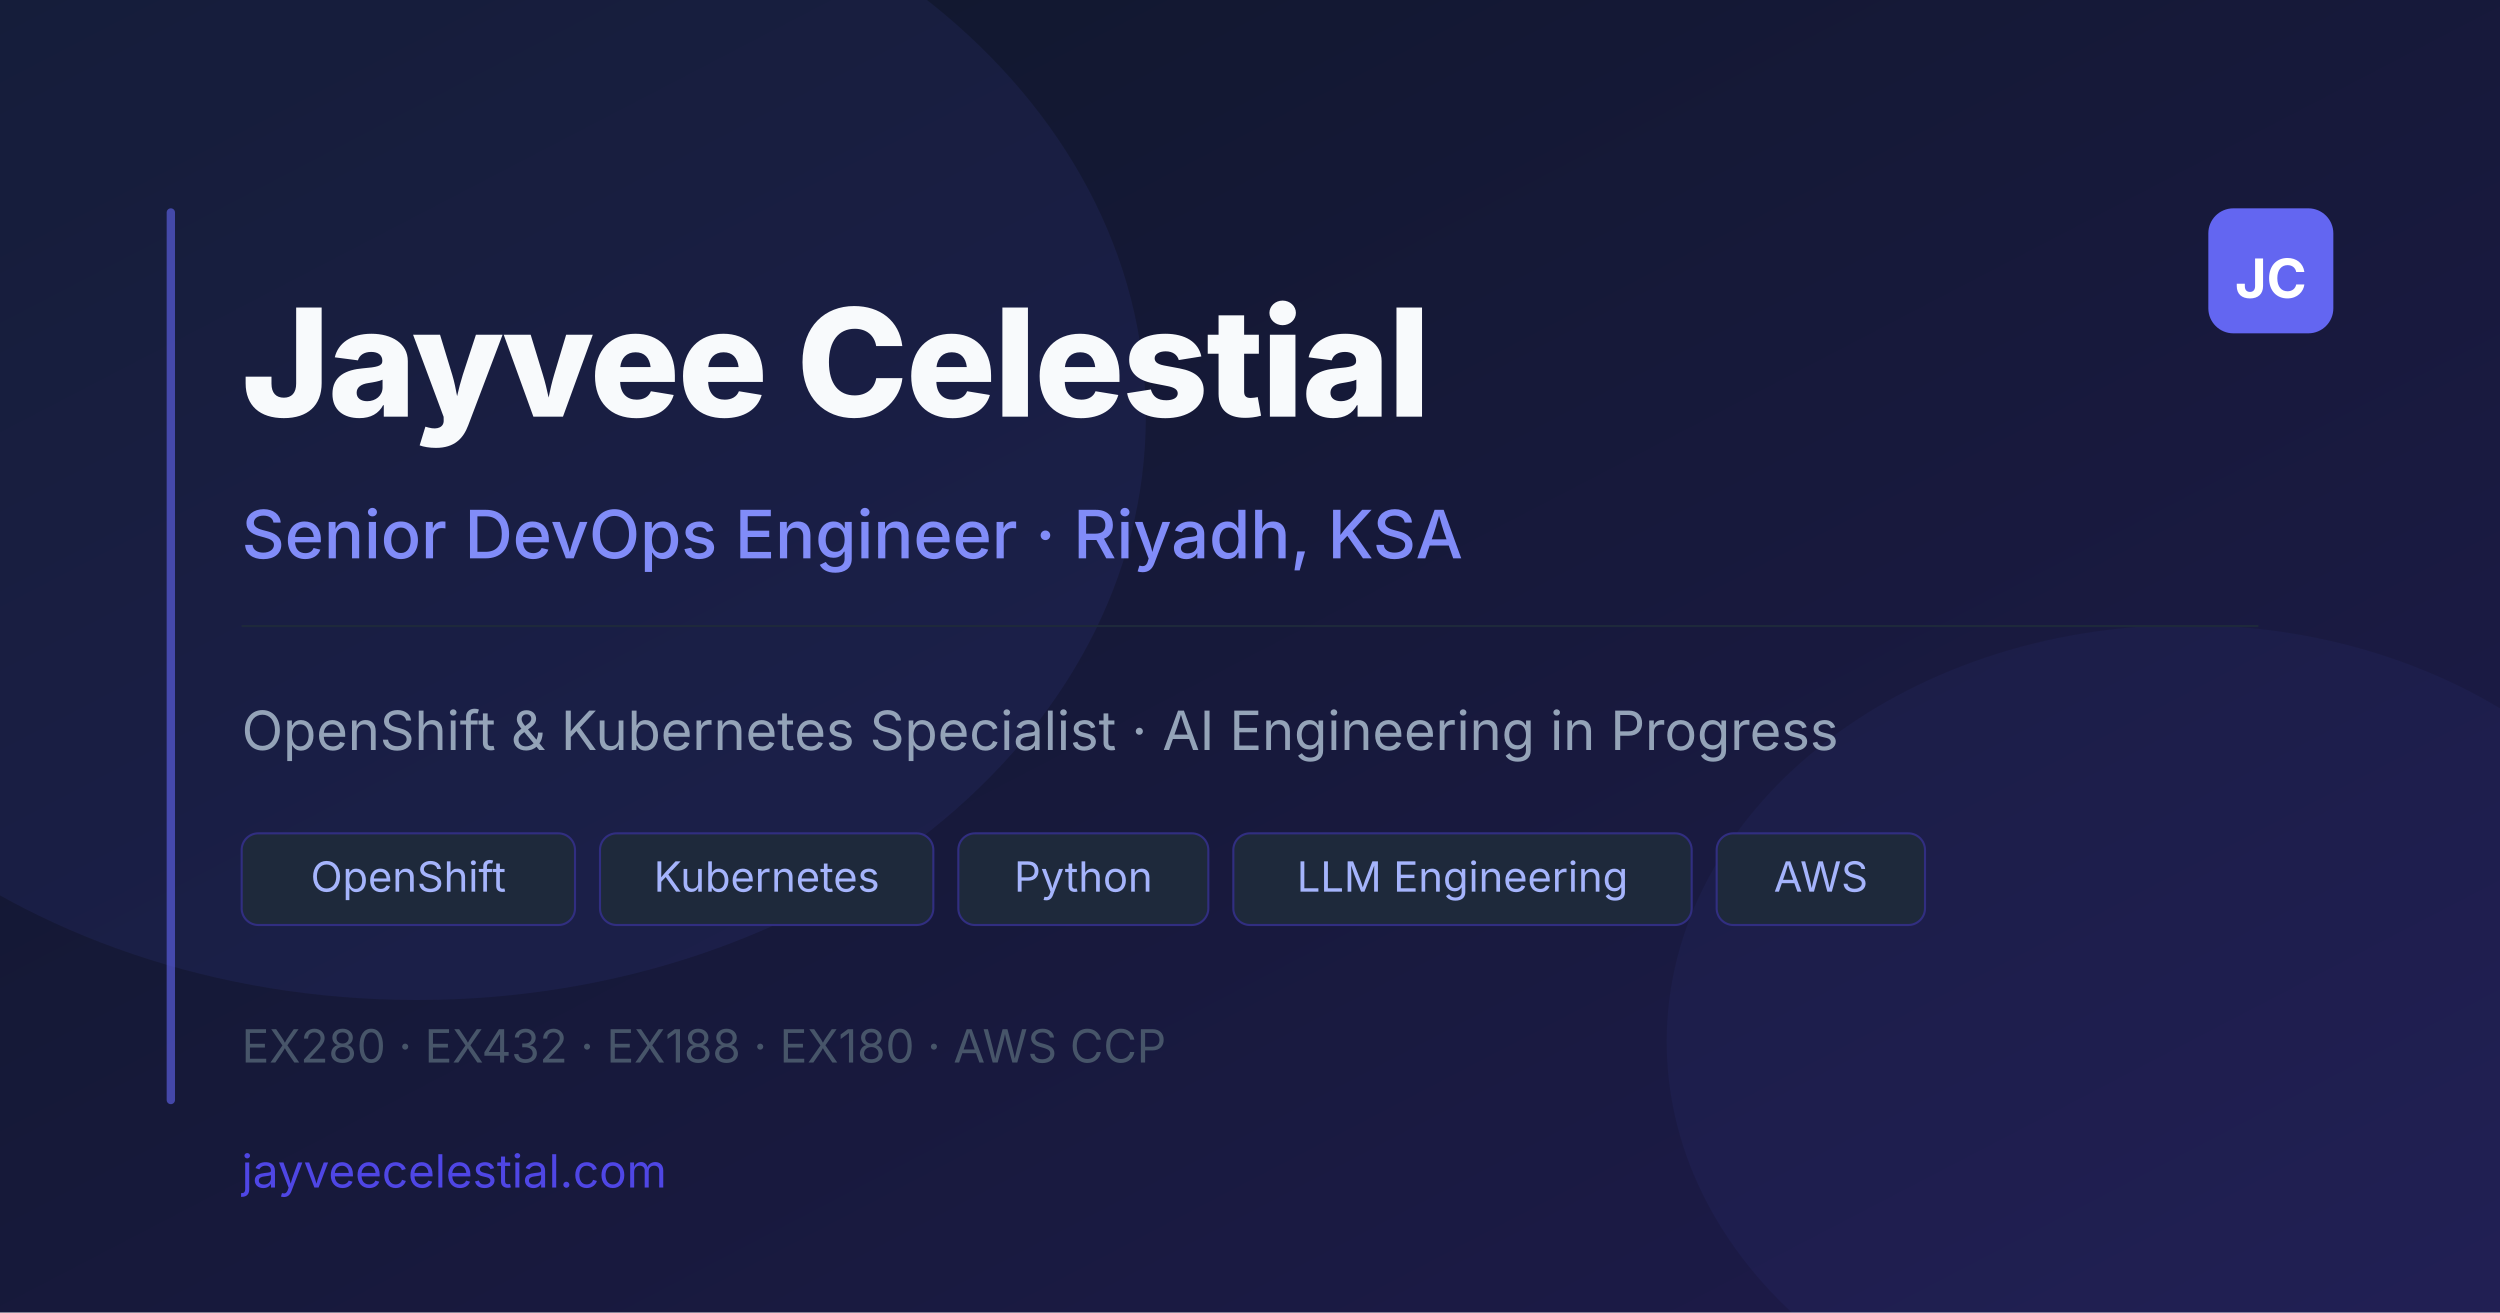
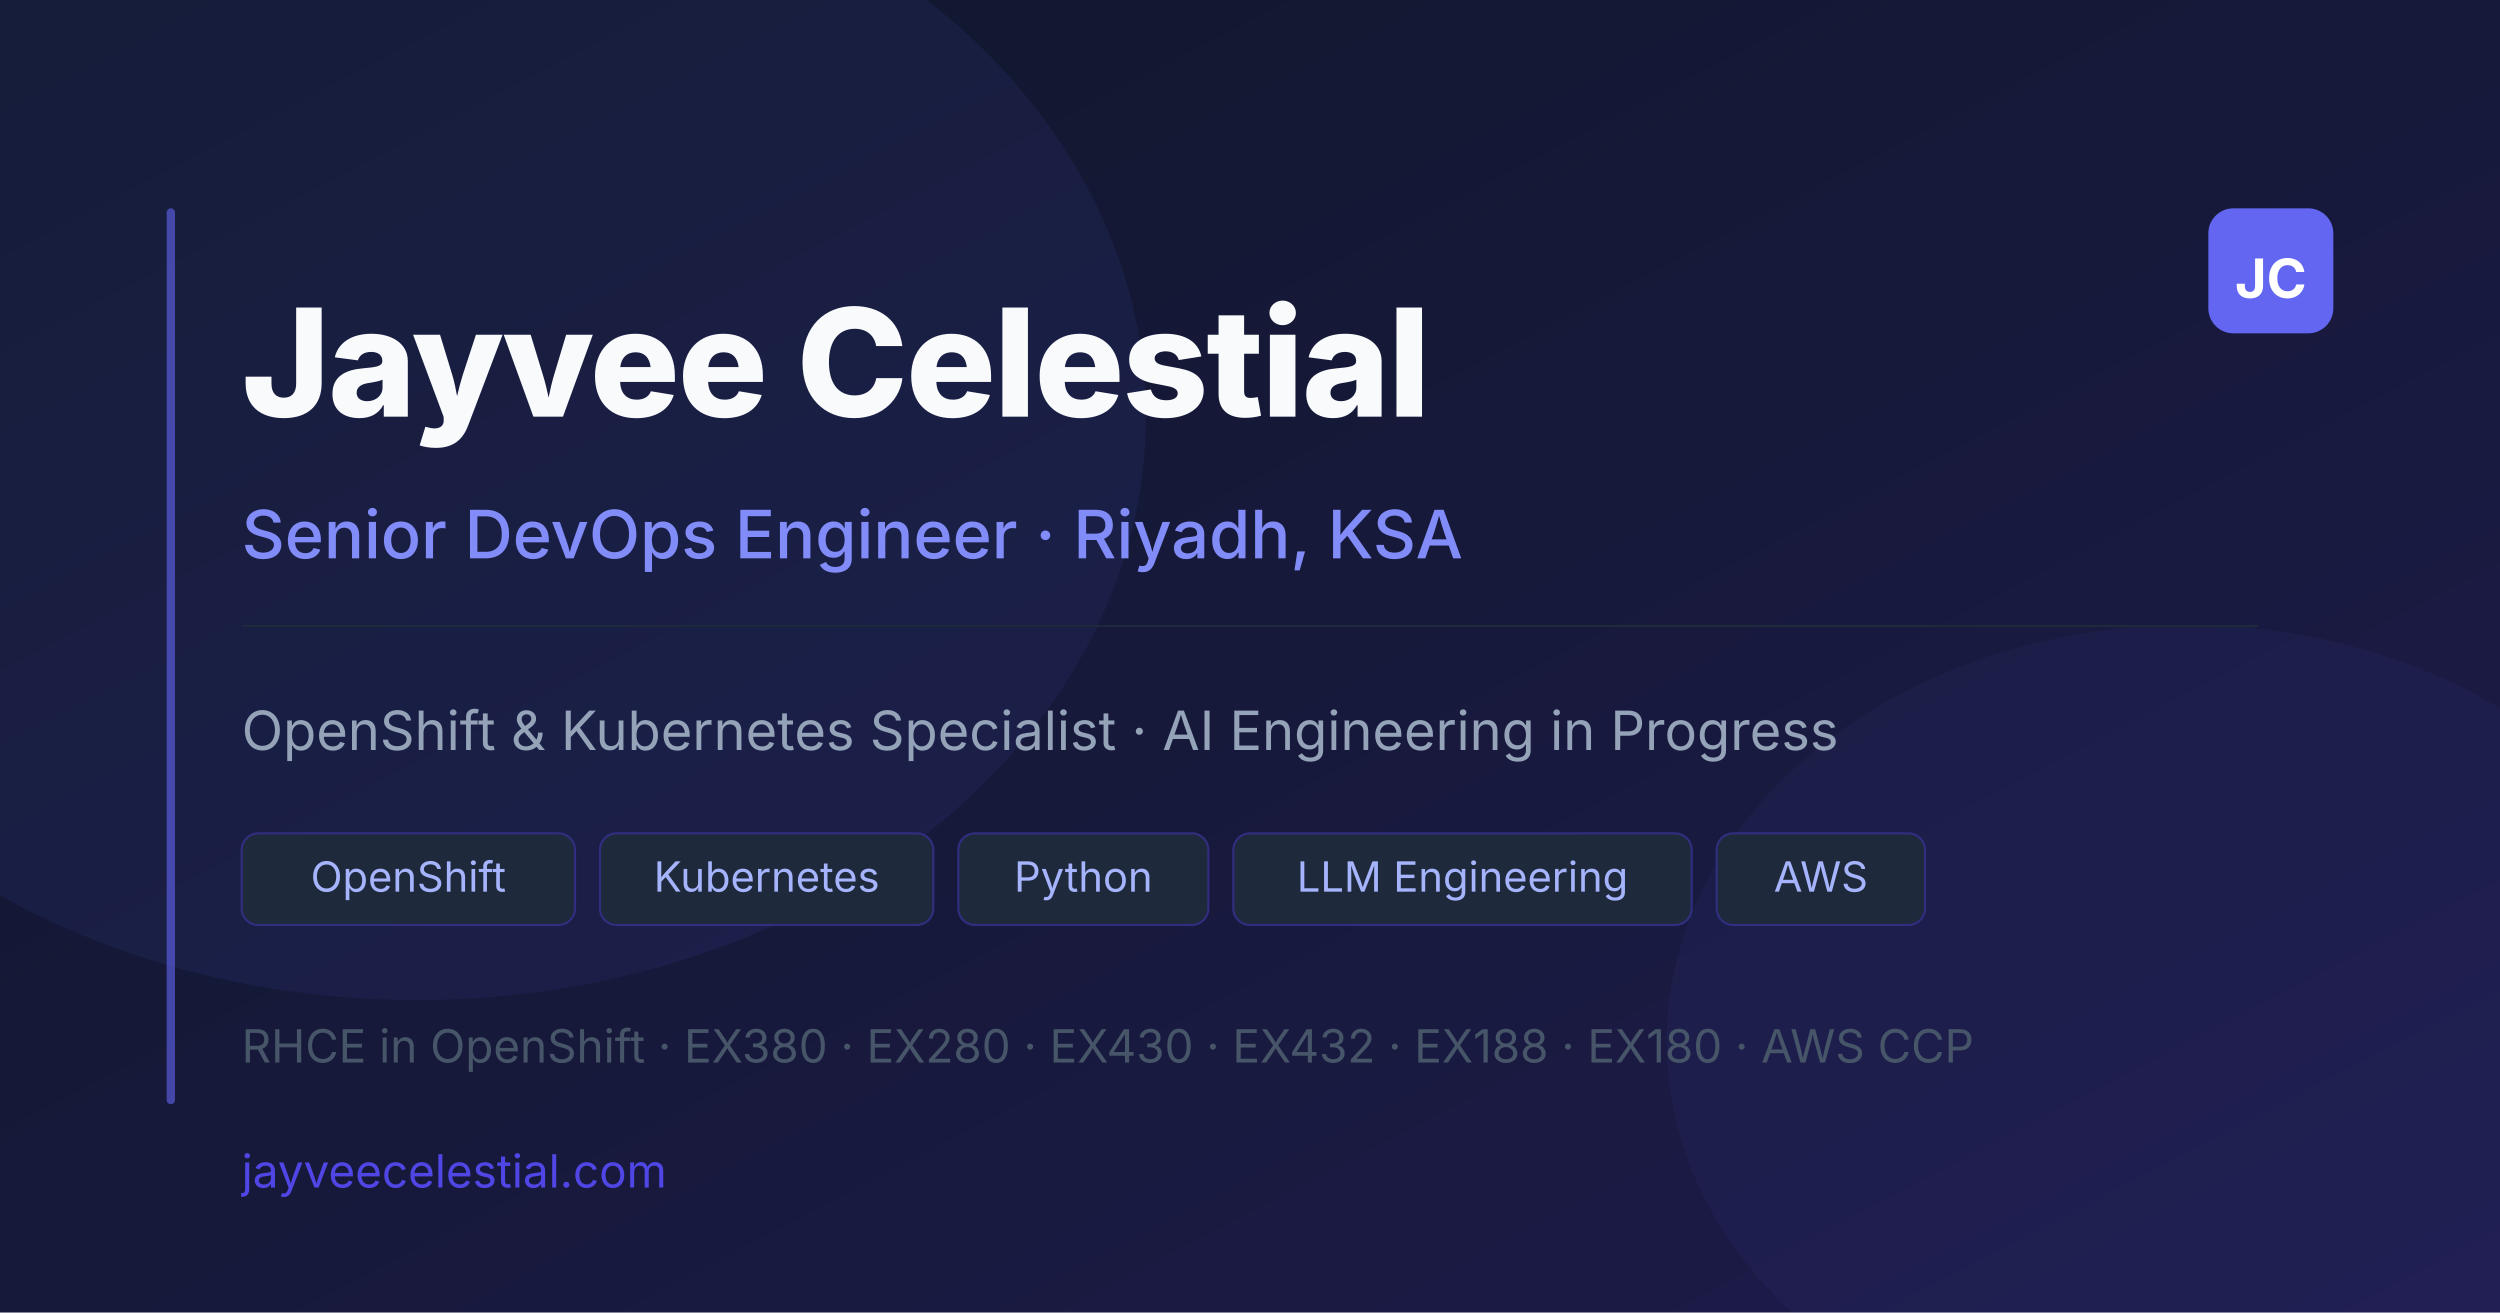
<svg xmlns="http://www.w3.org/2000/svg" width="1200" height="630" viewBox="0 0 1200 630">
  <defs>
    <linearGradient id="bg" x1="0%" y1="0%" x2="100%" y2="100%">
      <stop offset="0%" stop-color="#0f172a" />
      <stop offset="100%" stop-color="#1e1b4b" />
    </linearGradient>
  </defs>
  <rect width="1200" height="630" fill="url(#bg)" />
  <ellipse cx="200" cy="200" rx="350" ry="280" fill="#6366f1" fill-opacity="0.08" />
  <ellipse cx="1050" cy="500" rx="250" ry="200" fill="#6366f1" fill-opacity="0.05" />
  <rect x="80" y="100" width="4" height="430" rx="2" fill="#6366f1" fill-opacity="0.6" />
  <text x="116" y="200" font-family="system-ui,-apple-system,sans-serif" font-size="72" font-weight="800" fill="#f8fafc" letter-spacing="-1">Jayvee Celestial</text>
  <text x="116" y="268" font-family="system-ui,-apple-system,sans-serif" font-size="32" font-weight="500" fill="#818cf8">Senior DevOps Engineer · Riyadh, KSA</text>
  <rect x="116" y="300" width="968" height="1" fill="#1e293b" />
  <text x="116" y="360" font-family="system-ui,-apple-system,sans-serif" font-size="26" fill="#94a3b8">OpenShift &amp; Kubernetes Specialist · AI Engineering in Progress</text>
  <rect x="116" y="400" width="160" height="44" rx="8" fill="#1e293b" stroke="#312e81" stroke-width="1" />
  <text x="196" y="428" font-family="system-ui,-apple-system,sans-serif" font-size="20" fill="#a5b4fc" text-anchor="middle">OpenShift</text>
  <rect x="288" y="400" width="160" height="44" rx="8" fill="#1e293b" stroke="#312e81" stroke-width="1" />
  <text x="368" y="428" font-family="system-ui,-apple-system,sans-serif" font-size="20" fill="#a5b4fc" text-anchor="middle">Kubernetes</text>
  <rect x="460" y="400" width="120" height="44" rx="8" fill="#1e293b" stroke="#312e81" stroke-width="1" />
  <text x="520" y="428" font-family="system-ui,-apple-system,sans-serif" font-size="20" fill="#a5b4fc" text-anchor="middle">Python</text>
  <rect x="592" y="400" width="220" height="44" rx="8" fill="#1e293b" stroke="#312e81" stroke-width="1" />
  <text x="702" y="428" font-family="system-ui,-apple-system,sans-serif" font-size="20" fill="#a5b4fc" text-anchor="middle">LLM Engineering</text>
  <rect x="824" y="400" width="100" height="44" rx="8" fill="#1e293b" stroke="#312e81" stroke-width="1" />
  <text x="874" y="428" font-family="system-ui,-apple-system,sans-serif" font-size="20" fill="#a5b4fc" text-anchor="middle">AWS</text>
-   <text x="116" y="510" font-family="system-ui,-apple-system,sans-serif" font-size="22" fill="#475569">EX280 · EX432 · EX188 · EX180 · AWS CCP</text>
+   <text x="116" y="510" font-family="system-ui,-apple-system,sans-serif" font-size="22" fill="#475569">RHCE in OpenShift · EX380 · EX280 · EX430 · EX432 · EX188 · EX180 · AWS CCP</text>
  <text x="116" y="570" font-family="system-ui,-apple-system,sans-serif" font-size="22" fill="#4f46e5">jayveecelestial.com</text>
  <rect x="1060" y="100" width="60" height="60" rx="12" fill="#6366f1" />
  <text x="1090" y="143" font-family="system-ui,-apple-system,sans-serif" font-size="26" font-weight="700" fill="white" text-anchor="middle">JC</text>
</svg>
